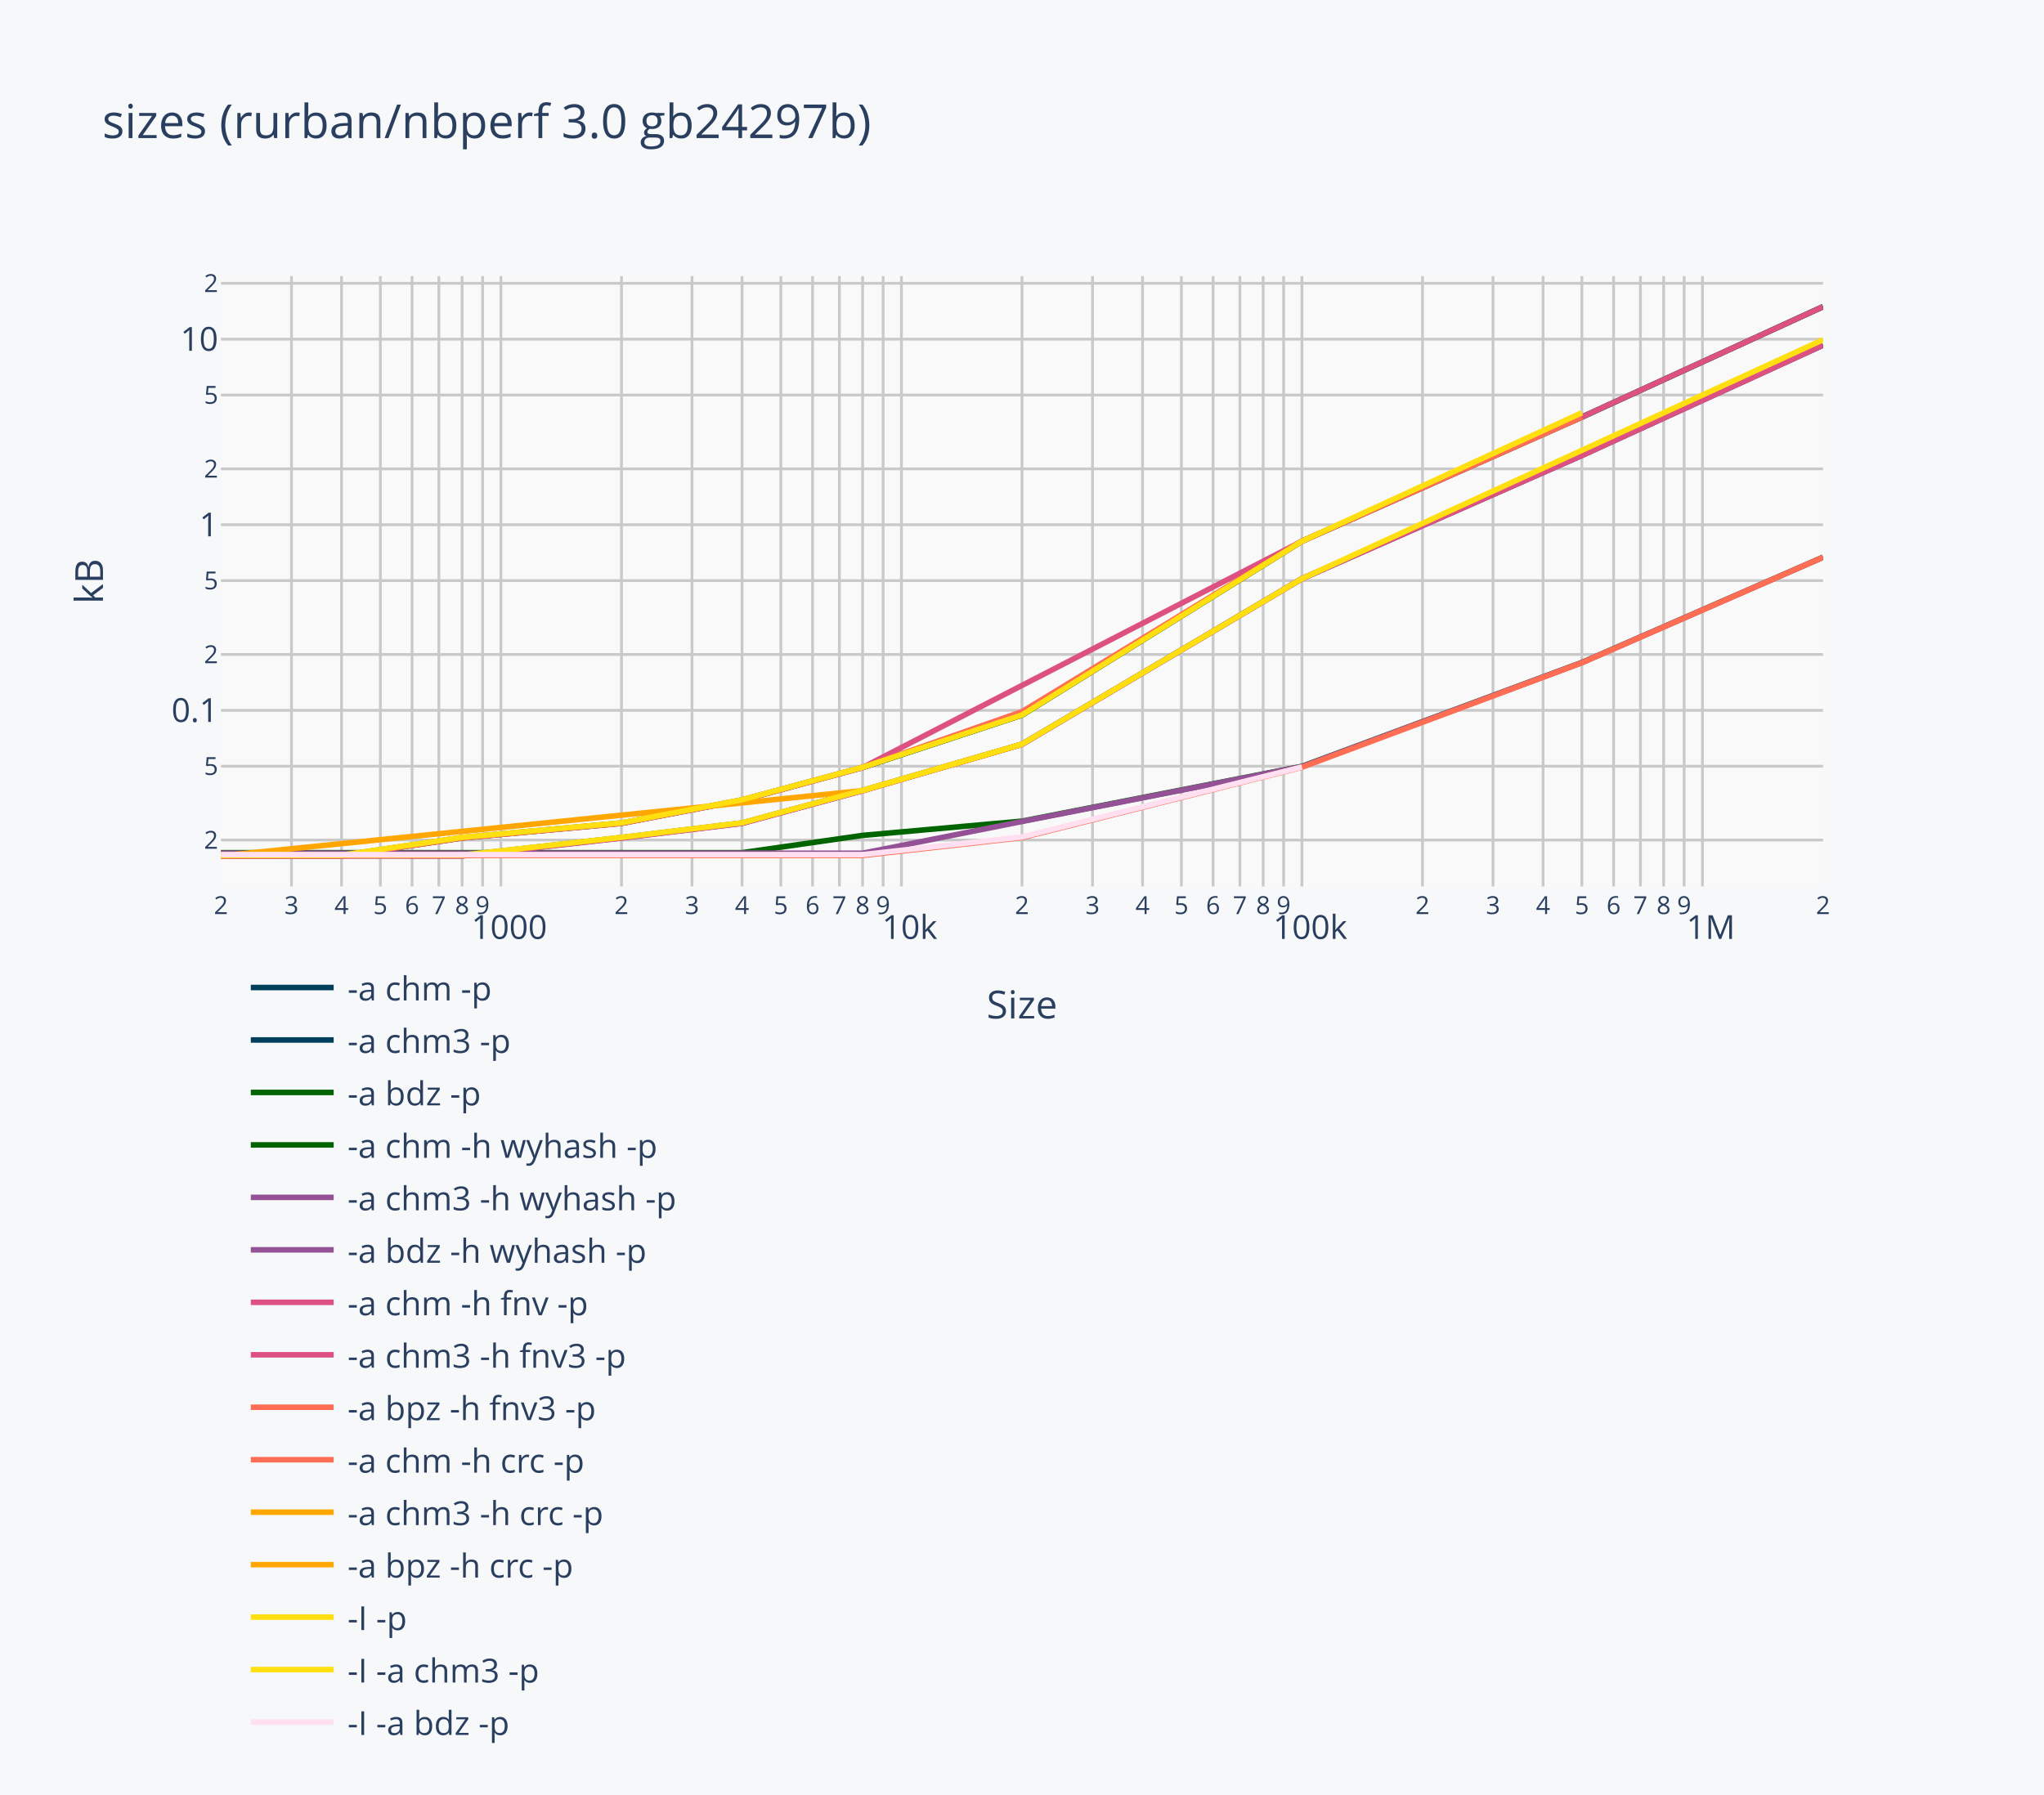
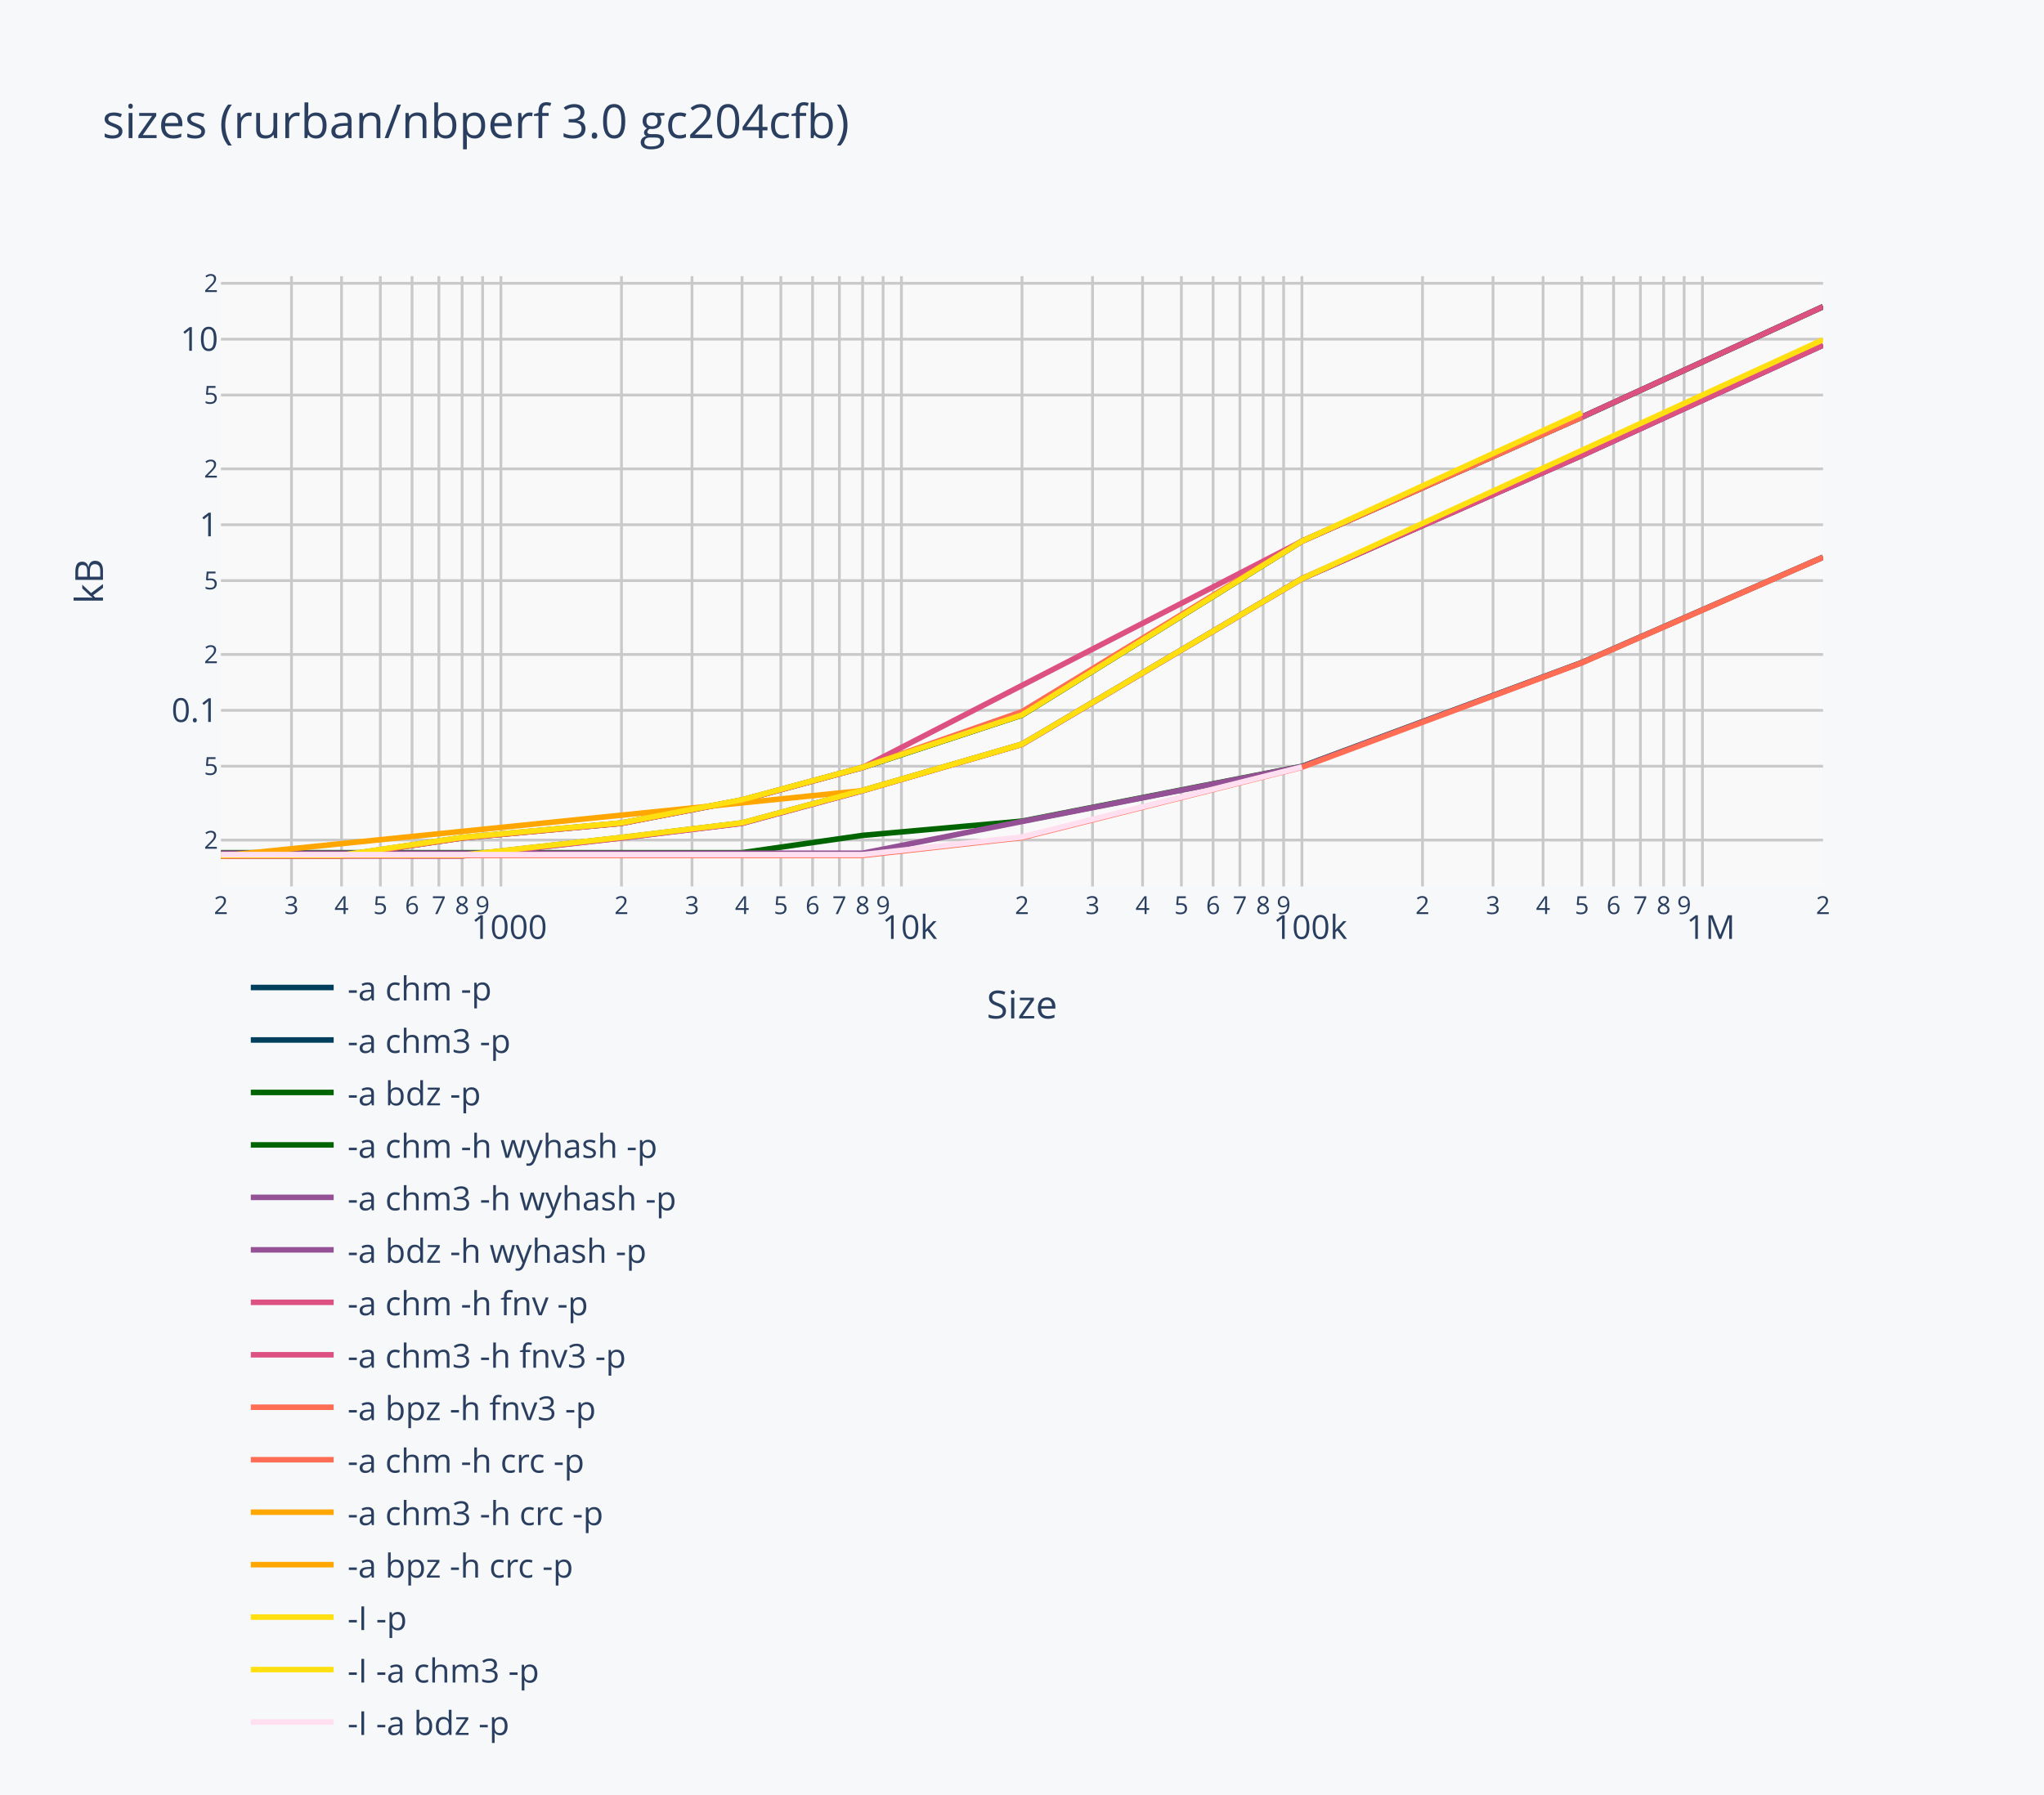
<svg xmlns="http://www.w3.org/2000/svg" class="main-svg" width="740" height="650" style="" viewBox="0 0 740 650">
  <rect x="0" y="0" width="740" height="650" style="fill: rgb(246, 248, 250); fill-opacity: 1;" />
-   <defs id="defs-fa2afa">
+   <defs id="defs-57ecf4">
    <g class="clips">
-       <clipPath id="clipfa2afaxyplot" class="plotclip">
+       <clipPath id="clip57ecf4xyplot" class="plotclip">
        <rect width="580" height="221" />
      </clipPath>
-       <clipPath class="axesclip" id="clipfa2afax">
+       <clipPath class="axesclip" id="clip57ecf4x">
        <rect x="80" y="0" width="580" height="650" />
      </clipPath>
-       <clipPath class="axesclip" id="clipfa2afay">
+       <clipPath class="axesclip" id="clip57ecf4y">
        <rect x="0" y="100" width="740" height="221" />
      </clipPath>
-       <clipPath class="axesclip" id="clipfa2afaxy">
+       <clipPath class="axesclip" id="clip57ecf4xy">
        <rect x="80" y="100" width="580" height="221" />
      </clipPath>
    </g>
    <g class="gradients" />
    <g class="patterns" />
  </defs>
  <g class="bglayer">
    <rect class="bg" x="80" y="100" width="580" height="221" style="fill: rgb(249, 249, 249); fill-opacity: 1; stroke-width: 0;" />
  </g>
  <g class="layer-below">
    <g class="imagelayer" />
    <g class="shapelayer" />
  </g>
  <g class="cartesianlayer">
    <g class="subplot xy">
      <g class="layer-subplot">
        <g class="shapelayer" />
        <g class="imagelayer" />
      </g>
      <g class="minor-gridlayer">
        <g class="x" />
        <g class="y" />
      </g>
      <g class="gridlayer">
        <g class="x">
          <path class="xgrid crisp" transform="translate(105.53,0)" d="M0,100v221" style="stroke: rgb(201, 201, 201); stroke-opacity: 1; stroke-width: 1px;" />
          <path class="xgrid crisp" transform="translate(123.65,0)" d="M0,100v221" style="stroke: rgb(201, 201, 201); stroke-opacity: 1; stroke-width: 1px;" />
          <path class="xgrid crisp" transform="translate(137.7,0)" d="M0,100v221" style="stroke: rgb(201, 201, 201); stroke-opacity: 1; stroke-width: 1px;" />
          <path class="xgrid crisp" transform="translate(149.18,0)" d="M0,100v221" style="stroke: rgb(201, 201, 201); stroke-opacity: 1; stroke-width: 1px;" />
          <path class="xgrid crisp" transform="translate(158.89,0)" d="M0,100v221" style="stroke: rgb(201, 201, 201); stroke-opacity: 1; stroke-width: 1px;" />
          <path class="xgrid crisp" transform="translate(167.3,0)" d="M0,100v221" style="stroke: rgb(201, 201, 201); stroke-opacity: 1; stroke-width: 1px;" />
          <path class="xgrid crisp" transform="translate(174.72,0)" d="M0,100v221" style="stroke: rgb(201, 201, 201); stroke-opacity: 1; stroke-width: 1px;" />
          <path class="xgrid crisp" transform="translate(181.35,0)" d="M0,100v221" style="stroke: rgb(201, 201, 201); stroke-opacity: 1; stroke-width: 1px;" />
          <path class="xgrid crisp" transform="translate(225,0)" d="M0,100v221" style="stroke: rgb(201, 201, 201); stroke-opacity: 1; stroke-width: 1px;" />
          <path class="xgrid crisp" transform="translate(250.53,0)" d="M0,100v221" style="stroke: rgb(201, 201, 201); stroke-opacity: 1; stroke-width: 1px;" />
          <path class="xgrid crisp" transform="translate(268.65,0)" d="M0,100v221" style="stroke: rgb(201, 201, 201); stroke-opacity: 1; stroke-width: 1px;" />
          <path class="xgrid crisp" transform="translate(282.7,0)" d="M0,100v221" style="stroke: rgb(201, 201, 201); stroke-opacity: 1; stroke-width: 1px;" />
          <path class="xgrid crisp" transform="translate(294.18,0)" d="M0,100v221" style="stroke: rgb(201, 201, 201); stroke-opacity: 1; stroke-width: 1px;" />
          <path class="xgrid crisp" transform="translate(303.89,0)" d="M0,100v221" style="stroke: rgb(201, 201, 201); stroke-opacity: 1; stroke-width: 1px;" />
          <path class="xgrid crisp" transform="translate(312.3,0)" d="M0,100v221" style="stroke: rgb(201, 201, 201); stroke-opacity: 1; stroke-width: 1px;" />
          <path class="xgrid crisp" transform="translate(319.72,0)" d="M0,100v221" style="stroke: rgb(201, 201, 201); stroke-opacity: 1; stroke-width: 1px;" />
          <path class="xgrid crisp" transform="translate(326.35,0)" d="M0,100v221" style="stroke: rgb(201, 201, 201); stroke-opacity: 1; stroke-width: 1px;" />
          <path class="xgrid crisp" transform="translate(370,0)" d="M0,100v221" style="stroke: rgb(201, 201, 201); stroke-opacity: 1; stroke-width: 1px;" />
          <path class="xgrid crisp" transform="translate(395.53,0)" d="M0,100v221" style="stroke: rgb(201, 201, 201); stroke-opacity: 1; stroke-width: 1px;" />
          <path class="xgrid crisp" transform="translate(413.65,0)" d="M0,100v221" style="stroke: rgb(201, 201, 201); stroke-opacity: 1; stroke-width: 1px;" />
          <path class="xgrid crisp" transform="translate(427.7,0)" d="M0,100v221" style="stroke: rgb(201, 201, 201); stroke-opacity: 1; stroke-width: 1px;" />
          <path class="xgrid crisp" transform="translate(439.18,0)" d="M0,100v221" style="stroke: rgb(201, 201, 201); stroke-opacity: 1; stroke-width: 1px;" />
          <path class="xgrid crisp" transform="translate(448.89,0)" d="M0,100v221" style="stroke: rgb(201, 201, 201); stroke-opacity: 1; stroke-width: 1px;" />
          <path class="xgrid crisp" transform="translate(457.3,0)" d="M0,100v221" style="stroke: rgb(201, 201, 201); stroke-opacity: 1; stroke-width: 1px;" />
          <path class="xgrid crisp" transform="translate(464.72,0)" d="M0,100v221" style="stroke: rgb(201, 201, 201); stroke-opacity: 1; stroke-width: 1px;" />
          <path class="xgrid crisp" transform="translate(471.35,0)" d="M0,100v221" style="stroke: rgb(201, 201, 201); stroke-opacity: 1; stroke-width: 1px;" />
          <path class="xgrid crisp" transform="translate(515,0)" d="M0,100v221" style="stroke: rgb(201, 201, 201); stroke-opacity: 1; stroke-width: 1px;" />
          <path class="xgrid crisp" transform="translate(540.53,0)" d="M0,100v221" style="stroke: rgb(201, 201, 201); stroke-opacity: 1; stroke-width: 1px;" />
          <path class="xgrid crisp" transform="translate(558.65,0)" d="M0,100v221" style="stroke: rgb(201, 201, 201); stroke-opacity: 1; stroke-width: 1px;" />
          <path class="xgrid crisp" transform="translate(572.7,0)" d="M0,100v221" style="stroke: rgb(201, 201, 201); stroke-opacity: 1; stroke-width: 1px;" />
          <path class="xgrid crisp" transform="translate(584.18,0)" d="M0,100v221" style="stroke: rgb(201, 201, 201); stroke-opacity: 1; stroke-width: 1px;" />
          <path class="xgrid crisp" transform="translate(593.89,0)" d="M0,100v221" style="stroke: rgb(201, 201, 201); stroke-opacity: 1; stroke-width: 1px;" />
          <path class="xgrid crisp" transform="translate(602.3,0)" d="M0,100v221" style="stroke: rgb(201, 201, 201); stroke-opacity: 1; stroke-width: 1px;" />
          <path class="xgrid crisp" transform="translate(609.72,0)" d="M0,100v221" style="stroke: rgb(201, 201, 201); stroke-opacity: 1; stroke-width: 1px;" />
          <path class="xgrid crisp" transform="translate(616.35,0)" d="M0,100v221" style="stroke: rgb(201, 201, 201); stroke-opacity: 1; stroke-width: 1px;" />
        </g>
        <g class="y">
          <path class="ygrid crisp" transform="translate(0,304.2)" d="M80,0h580" style="stroke: rgb(201, 201, 201); stroke-opacity: 1; stroke-width: 1px;" />
          <path class="ygrid crisp" transform="translate(0,277.46)" d="M80,0h580" style="stroke: rgb(201, 201, 201); stroke-opacity: 1; stroke-width: 1px;" />
          <path class="ygrid crisp" transform="translate(0,257.23)" d="M80,0h580" style="stroke: rgb(201, 201, 201); stroke-opacity: 1; stroke-width: 1px;" />
          <path class="ygrid crisp" transform="translate(0,237)" d="M80,0h580" style="stroke: rgb(201, 201, 201); stroke-opacity: 1; stroke-width: 1px;" />
          <path class="ygrid crisp" transform="translate(0,210.25)" d="M80,0h580" style="stroke: rgb(201, 201, 201); stroke-opacity: 1; stroke-width: 1px;" />
          <path class="ygrid crisp" transform="translate(0,190.02)" d="M80,0h580" style="stroke: rgb(201, 201, 201); stroke-opacity: 1; stroke-width: 1px;" />
          <path class="ygrid crisp" transform="translate(0,169.79)" d="M80,0h580" style="stroke: rgb(201, 201, 201); stroke-opacity: 1; stroke-width: 1px;" />
          <path class="ygrid crisp" transform="translate(0,143.05)" d="M80,0h580" style="stroke: rgb(201, 201, 201); stroke-opacity: 1; stroke-width: 1px;" />
          <path class="ygrid crisp" transform="translate(0,122.82)" d="M80,0h580" style="stroke: rgb(201, 201, 201); stroke-opacity: 1; stroke-width: 1px;" />
          <path class="ygrid crisp" transform="translate(0,102.59)" d="M80,0h580" style="stroke: rgb(201, 201, 201); stroke-opacity: 1; stroke-width: 1px;" />
        </g>
      </g>
      <g class="zerolinelayer" />
      <path class="xlines-below" />
      <path class="ylines-below" />
      <g class="overlines-below" />
      <g class="xaxislayer-below" />
      <g class="yaxislayer-below" />
      <g class="overaxes-below" />
-       <g class="plot" transform="translate(80,100)" clip-path="url(#clipfa2afaxyplot)">
+       <g class="plot" transform="translate(80,100)" clip-path="url(#clip57ecf4xyplot)">
        <g class="scatterlayer mlayer">
-           <g class="trace scatter tracedfbc2d" style="stroke-miterlimit: 2; opacity: 1;">
+           <g class="trace scatter tracee004b5" style="stroke-miterlimit: 2; opacity: 1;">
            <g class="fills" />
            <g class="errorbars" />
            <g class="lines">
              <path class="js-line" d="M0,209.77L43.65,209.77L87.3,203.3L145,198.01L188.65,189.66L232.3,177.87L290,158.92L391.35,95.98L492.7,51.02L580,11.06" style="vector-effect: non-scaling-stroke; fill: none; stroke: rgb(0, 63, 92); stroke-opacity: 1; stroke-width: 2px; opacity: 1;" />
            </g>
            <g class="points" />
            <g class="text" />
          </g>
-           <g class="trace scatter trace2e93cf" style="stroke-miterlimit: 2; opacity: 1;">
+           <g class="trace scatter trace2ce1f4" style="stroke-miterlimit: 2; opacity: 1;">
            <g class="fills" />
            <g class="errorbars" />
            <g class="lines">
              <path class="js-line" d="M0,209.75L87.3,209.75L145,203.29L188.65,198.01L232.3,186.23L290,169.49L391.35,109.55L492.7,64.92L580,24.98" style="vector-effect: non-scaling-stroke; fill: none; stroke: rgb(0, 63, 92); stroke-opacity: 1; stroke-width: 2px; opacity: 1;" />
            </g>
            <g class="points" />
            <g class="text" />
          </g>
-           <g class="trace scatter trace9381ac" style="stroke-miterlimit: 2; opacity: 1;">
+           <g class="trace scatter trace260ca3" style="stroke-miterlimit: 2; opacity: 1;">
            <g class="fills" />
            <g class="errorbars" />
            <g class="lines">
              <path class="js-line" d="M0,208.78L188.65,208.78L232.3,202.51L290,197.35L391.35,177.51L492.7,139.91L580,101.78" style="vector-effect: non-scaling-stroke; fill: none; stroke: rgb(0, 100, 0); stroke-opacity: 1; stroke-width: 2px; opacity: 1;" />
            </g>
            <g class="points" />
            <g class="text" />
          </g>
-           <g class="trace scatter trace7bec4c" style="stroke-miterlimit: 2; opacity: 1;">
+           <g class="trace scatter trace80a104" style="stroke-miterlimit: 2; opacity: 1;">
            <g class="fills" />
            <g class="errorbars" />
            <g class="lines">
              <path class="js-line" d="M0,209.94L43.65,209.95L87.3,203.45L145,198.14L188.65,189.76L232.3,177.93L290,158.96L391.35,95.99L492.7,51.05L580,11.05" style="vector-effect: non-scaling-stroke; fill: none; stroke: rgb(0, 100, 0); stroke-opacity: 1; stroke-width: 2px; opacity: 1;" />
            </g>
            <g class="points" />
            <g class="text" />
          </g>
-           <g class="trace scatter trace48f3a8" style="stroke-miterlimit: 2; opacity: 1;">
+           <g class="trace scatter trace00f7b1" style="stroke-miterlimit: 2; opacity: 1;">
            <g class="fills" />
            <g class="errorbars" />
            <g class="lines">
              <path class="js-line" d="M0,209.94L87.3,209.95L145,203.45L188.65,198.14L232.3,186.32L290,169.54L391.35,109.56L492.7,64.92L580,24.98" style="vector-effect: non-scaling-stroke; fill: none; stroke: rgb(149, 81, 150); stroke-opacity: 1; stroke-width: 2px; opacity: 1;" />
            </g>
            <g class="points" />
            <g class="text" />
          </g>
-           <g class="trace scatter traceb28327" style="stroke-miterlimit: 2; opacity: 1;">
+           <g class="trace scatter traceb6ac4b" style="stroke-miterlimit: 2; opacity: 1;">
            <g class="fills" />
            <g class="errorbars" />
            <g class="lines">
              <path class="js-line" d="M0,208.96L232.3,208.97L290,197.48L391.35,177.58L492.7,139.93L580,101.79" style="vector-effect: non-scaling-stroke; fill: none; stroke: rgb(149, 81, 150); stroke-opacity: 1; stroke-width: 2px; opacity: 1;" />
            </g>
            <g class="points" />
            <g class="text" />
          </g>
-           <g class="trace scatter trace9c561f" style="stroke-miterlimit: 2; opacity: 1;">
+           <g class="trace scatter tracea7f52d" style="stroke-miterlimit: 2; opacity: 1;">
            <g class="fills" />
            <g class="errorbars" />
            <g class="lines">
              <path class="js-line" d="M0,209.94L43.65,209.95L87.3,203.45L145,198.14L188.65,189.76L232.3,177.93L391.35,95.99L492.7,51.02L580,11.06" style="vector-effect: non-scaling-stroke; fill: none; stroke: rgb(221, 81, 130); stroke-opacity: 1; stroke-width: 2px; opacity: 1;" />
            </g>
            <g class="points" />
            <g class="text" />
          </g>
-           <g class="trace scatter traceb90c61" style="stroke-miterlimit: 2; opacity: 1;">
+           <g class="trace scatter trace7c8f72" style="stroke-miterlimit: 2; opacity: 1;">
            <g class="fills" />
            <g class="errorbars" />
            <g class="lines">
              <path class="js-line" d="M0,209.94L87.3,209.95L145,203.45L188.65,198.14L232.3,186.32L290,169.54L391.35,109.56L492.7,64.92L580,24.98" style="vector-effect: non-scaling-stroke; fill: none; stroke: rgb(221, 81, 130); stroke-opacity: 1; stroke-width: 2px; opacity: 1;" />
            </g>
            <g class="points" />
            <g class="text" />
          </g>
-           <g class="trace scatter traced0227f" style="stroke-miterlimit: 2; opacity: 1;">
+           <g class="trace scatter trace95c2e3" style="stroke-miterlimit: 2; opacity: 1;">
            <g class="fills" />
            <g class="errorbars" />
            <g class="lines">
              <path class="js-line" d="M0,209.77L232.3,209.78L290,203.32L391.35,177.85L492.7,140.01L580,101.81" style="vector-effect: non-scaling-stroke; fill: none; stroke: rgb(255, 110, 84); stroke-opacity: 1; stroke-width: 2px; opacity: 1;" />
            </g>
            <g class="points" />
            <g class="text" />
          </g>
-           <g class="trace scatter traceaedf49" style="stroke-miterlimit: 2; opacity: 1;">
+           <g class="trace scatter trace39f7ed" style="stroke-miterlimit: 2; opacity: 1;">
            <g class="fills" />
            <g class="errorbars" />
            <g class="lines">
              <path class="js-line" d="M0,209.94L43.65,209.89L87.3,203.41L145,198.1L188.65,189.73L232.3,177.91L290,157.71L391.35,95.99L492.7,51.05" style="vector-effect: non-scaling-stroke; fill: none; stroke: rgb(255, 110, 84); stroke-opacity: 1; stroke-width: 2px; opacity: 1;" />
            </g>
            <g class="points" />
            <g class="text" />
          </g>
-           <g class="trace scatter trace888eb0" style="stroke-miterlimit: 2; opacity: 1;">
+           <g class="trace scatter tracef6a5e5" style="stroke-miterlimit: 2; opacity: 1;">
            <g class="fills" />
            <g class="errorbars" />
            <g class="lines">
              <path class="js-line" d="M0,209.94L232.3,186.3L290,169.53" style="vector-effect: non-scaling-stroke; fill: none; stroke: rgb(255, 166, 0); stroke-opacity: 1; stroke-width: 2px; opacity: 1;" />
            </g>
            <g class="points" />
            <g class="text" />
          </g>
-           <g class="trace scatter trace1e65ff" style="stroke-miterlimit: 2; opacity: 1;">
+           <g class="trace scatter trace1ddf90" style="stroke-miterlimit: 2; opacity: 1;">
            <g class="fills" />
            <g class="errorbars" />
            <g class="lines">
              <path class="js-line" d="M0,209.82L43.65,209.71" style="vector-effect: non-scaling-stroke; fill: none; stroke: rgb(255, 166, 0); stroke-opacity: 1; stroke-width: 2px; opacity: 1;" />
            </g>
            <g class="points" />
            <g class="text" />
          </g>
-           <g class="trace scatter tracecacab0" style="stroke-miterlimit: 2; opacity: 1;">
+           <g class="trace scatter trace069317" style="stroke-miterlimit: 2; opacity: 1;">
            <g class="fills" />
            <g class="errorbars" />
            <g class="lines">
              <path class="js-line" d="M0,209.67L43.65,209.67L87.3,203.22L145,197.95L188.65,189.61L232.3,177.84L290,158.91L391.35,95.98L492.7,49.46" style="vector-effect: non-scaling-stroke; fill: none; stroke: rgb(255, 223, 16); stroke-opacity: 1; stroke-width: 2px; opacity: 1;" />
            </g>
            <g class="points" />
            <g class="text" />
          </g>
-           <g class="trace scatter trace343d29" style="stroke-miterlimit: 2; opacity: 1;">
+           <g class="trace scatter trace498fc8" style="stroke-miterlimit: 2; opacity: 1;">
            <g class="fills" />
            <g class="errorbars" />
            <g class="lines">
              <path class="js-line" d="M0,209.67L87.3,209.67L145,203.22L188.65,197.95L232.3,186.2L290,169.47L391.35,109.55L580,23.02" style="vector-effect: non-scaling-stroke; fill: none; stroke: rgb(255, 223, 16); stroke-opacity: 1; stroke-width: 2px; opacity: 1;" />
            </g>
            <g class="points" />
            <g class="text" />
          </g>
-           <g class="trace scatter tracee4df48" style="stroke-miterlimit: 2; opacity: 1;">
+           <g class="trace scatter tracef04ba1" style="stroke-miterlimit: 2; opacity: 1;">
            <g class="fills" />
            <g class="errorbars" />
            <g class="lines">
              <path class="js-line" d="M0,209.48L232.3,209.48L290,203.08L391.35,177.75" style="vector-effect: non-scaling-stroke; fill: none; stroke: rgb(255, 223, 240); stroke-opacity: 1; stroke-width: 2px; opacity: 1;" />
            </g>
            <g class="points" />
            <g class="text" />
          </g>
        </g>
      </g>
      <g class="overplot" />
      <path class="xlines-above crisp" d="M0,0" style="fill: none;" />
      <path class="ylines-above crisp" d="M0,0" style="fill: none;" />
      <g class="overlines-above" />
      <g class="xaxislayer-above">
        <g class="xtick">
          <text text-anchor="middle" x="0" y="331" transform="translate(80,0)" style="font-family: 'Open Sans', verdana, arial, sans-serif; font-size: 9px; fill: rgb(42, 63, 95); fill-opacity: 1; white-space: pre; opacity: 1;">2</text>
        </g>
        <g class="xtick">
          <text text-anchor="middle" x="0" y="331" style="font-family: 'Open Sans', verdana, arial, sans-serif; font-size: 9px; fill: rgb(42, 63, 95); fill-opacity: 1; white-space: pre; opacity: 1;" transform="translate(105.53,0)">3</text>
        </g>
        <g class="xtick">
          <text text-anchor="middle" x="0" y="331" style="font-family: 'Open Sans', verdana, arial, sans-serif; font-size: 9px; fill: rgb(42, 63, 95); fill-opacity: 1; white-space: pre; opacity: 1;" transform="translate(123.65,0)">4</text>
        </g>
        <g class="xtick">
          <text text-anchor="middle" x="0" y="331" style="font-family: 'Open Sans', verdana, arial, sans-serif; font-size: 9px; fill: rgb(42, 63, 95); fill-opacity: 1; white-space: pre; opacity: 1;" transform="translate(137.7,0)">5</text>
        </g>
        <g class="xtick">
          <text text-anchor="middle" x="0" y="331" style="font-family: 'Open Sans', verdana, arial, sans-serif; font-size: 9px; fill: rgb(42, 63, 95); fill-opacity: 1; white-space: pre; opacity: 1;" transform="translate(149.18,0)">6</text>
        </g>
        <g class="xtick">
          <text text-anchor="middle" x="0" y="331" style="font-family: 'Open Sans', verdana, arial, sans-serif; font-size: 9px; fill: rgb(42, 63, 95); fill-opacity: 1; white-space: pre; opacity: 1;" transform="translate(158.89,0)">7</text>
        </g>
        <g class="xtick">
          <text text-anchor="middle" x="0" y="331" style="font-family: 'Open Sans', verdana, arial, sans-serif; font-size: 9px; fill: rgb(42, 63, 95); fill-opacity: 1; white-space: pre; opacity: 1;" transform="translate(167.3,0)">8</text>
        </g>
        <g class="xtick">
          <text text-anchor="middle" x="0" y="331" style="font-family: 'Open Sans', verdana, arial, sans-serif; font-size: 9px; fill: rgb(42, 63, 95); fill-opacity: 1; white-space: pre; opacity: 1;" transform="translate(174.72,0)">9</text>
        </g>
        <g class="xtick">
          <text text-anchor="middle" x="3" y="340" style="font-family: 'Open Sans', verdana, arial, sans-serif; font-size: 12px; fill: rgb(42, 63, 95); fill-opacity: 1; white-space: pre; opacity: 1;" transform="translate(181.35,0)">1000</text>
        </g>
        <g class="xtick">
          <text text-anchor="middle" x="0" y="331" style="font-family: 'Open Sans', verdana, arial, sans-serif; font-size: 9px; fill: rgb(42, 63, 95); fill-opacity: 1; white-space: pre; opacity: 1;" transform="translate(225,0)">2</text>
        </g>
        <g class="xtick">
          <text text-anchor="middle" x="0" y="331" style="font-family: 'Open Sans', verdana, arial, sans-serif; font-size: 9px; fill: rgb(42, 63, 95); fill-opacity: 1; white-space: pre; opacity: 1;" transform="translate(250.53,0)">3</text>
        </g>
        <g class="xtick">
          <text text-anchor="middle" x="0" y="331" style="font-family: 'Open Sans', verdana, arial, sans-serif; font-size: 9px; fill: rgb(42, 63, 95); fill-opacity: 1; white-space: pre; opacity: 1;" transform="translate(268.65,0)">4</text>
        </g>
        <g class="xtick">
          <text text-anchor="middle" x="0" y="331" style="font-family: 'Open Sans', verdana, arial, sans-serif; font-size: 9px; fill: rgb(42, 63, 95); fill-opacity: 1; white-space: pre; opacity: 1;" transform="translate(282.7,0)">5</text>
        </g>
        <g class="xtick">
          <text text-anchor="middle" x="0" y="331" style="font-family: 'Open Sans', verdana, arial, sans-serif; font-size: 9px; fill: rgb(42, 63, 95); fill-opacity: 1; white-space: pre; opacity: 1;" transform="translate(294.18,0)">6</text>
        </g>
        <g class="xtick">
          <text text-anchor="middle" x="0" y="331" style="font-family: 'Open Sans', verdana, arial, sans-serif; font-size: 9px; fill: rgb(42, 63, 95); fill-opacity: 1; white-space: pre; opacity: 1;" transform="translate(303.89,0)">7</text>
        </g>
        <g class="xtick">
          <text text-anchor="middle" x="0" y="331" style="font-family: 'Open Sans', verdana, arial, sans-serif; font-size: 9px; fill: rgb(42, 63, 95); fill-opacity: 1; white-space: pre; opacity: 1;" transform="translate(312.3,0)">8</text>
        </g>
        <g class="xtick">
          <text text-anchor="middle" x="0" y="331" style="font-family: 'Open Sans', verdana, arial, sans-serif; font-size: 9px; fill: rgb(42, 63, 95); fill-opacity: 1; white-space: pre; opacity: 1;" transform="translate(319.72,0)">9</text>
        </g>
        <g class="xtick">
          <text text-anchor="middle" x="3" y="340" style="font-family: 'Open Sans', verdana, arial, sans-serif; font-size: 12px; fill: rgb(42, 63, 95); fill-opacity: 1; white-space: pre; opacity: 1;" transform="translate(326.35,0)">10k</text>
        </g>
        <g class="xtick">
          <text text-anchor="middle" x="0" y="331" style="font-family: 'Open Sans', verdana, arial, sans-serif; font-size: 9px; fill: rgb(42, 63, 95); fill-opacity: 1; white-space: pre; opacity: 1;" transform="translate(370,0)">2</text>
        </g>
        <g class="xtick">
          <text text-anchor="middle" x="0" y="331" style="font-family: 'Open Sans', verdana, arial, sans-serif; font-size: 9px; fill: rgb(42, 63, 95); fill-opacity: 1; white-space: pre; opacity: 1;" transform="translate(395.53,0)">3</text>
        </g>
        <g class="xtick">
          <text text-anchor="middle" x="0" y="331" style="font-family: 'Open Sans', verdana, arial, sans-serif; font-size: 9px; fill: rgb(42, 63, 95); fill-opacity: 1; white-space: pre; opacity: 1;" transform="translate(413.65,0)">4</text>
        </g>
        <g class="xtick">
          <text text-anchor="middle" x="0" y="331" style="font-family: 'Open Sans', verdana, arial, sans-serif; font-size: 9px; fill: rgb(42, 63, 95); fill-opacity: 1; white-space: pre; opacity: 1;" transform="translate(427.7,0)">5</text>
        </g>
        <g class="xtick">
          <text text-anchor="middle" x="0" y="331" style="font-family: 'Open Sans', verdana, arial, sans-serif; font-size: 9px; fill: rgb(42, 63, 95); fill-opacity: 1; white-space: pre; opacity: 1;" transform="translate(439.18,0)">6</text>
        </g>
        <g class="xtick">
          <text text-anchor="middle" x="0" y="331" style="font-family: 'Open Sans', verdana, arial, sans-serif; font-size: 9px; fill: rgb(42, 63, 95); fill-opacity: 1; white-space: pre; opacity: 1;" transform="translate(448.89,0)">7</text>
        </g>
        <g class="xtick">
          <text text-anchor="middle" x="0" y="331" style="font-family: 'Open Sans', verdana, arial, sans-serif; font-size: 9px; fill: rgb(42, 63, 95); fill-opacity: 1; white-space: pre; opacity: 1;" transform="translate(457.3,0)">8</text>
        </g>
        <g class="xtick">
          <text text-anchor="middle" x="0" y="331" style="font-family: 'Open Sans', verdana, arial, sans-serif; font-size: 9px; fill: rgb(42, 63, 95); fill-opacity: 1; white-space: pre; opacity: 1;" transform="translate(464.72,0)">9</text>
        </g>
        <g class="xtick">
          <text text-anchor="middle" x="3" y="340" style="font-family: 'Open Sans', verdana, arial, sans-serif; font-size: 12px; fill: rgb(42, 63, 95); fill-opacity: 1; white-space: pre; opacity: 1;" transform="translate(471.35,0)">100k</text>
        </g>
        <g class="xtick">
          <text text-anchor="middle" x="0" y="331" style="font-family: 'Open Sans', verdana, arial, sans-serif; font-size: 9px; fill: rgb(42, 63, 95); fill-opacity: 1; white-space: pre; opacity: 1;" transform="translate(515,0)">2</text>
        </g>
        <g class="xtick">
          <text text-anchor="middle" x="0" y="331" style="font-family: 'Open Sans', verdana, arial, sans-serif; font-size: 9px; fill: rgb(42, 63, 95); fill-opacity: 1; white-space: pre; opacity: 1;" transform="translate(540.53,0)">3</text>
        </g>
        <g class="xtick">
          <text text-anchor="middle" x="0" y="331" style="font-family: 'Open Sans', verdana, arial, sans-serif; font-size: 9px; fill: rgb(42, 63, 95); fill-opacity: 1; white-space: pre; opacity: 1;" transform="translate(558.65,0)">4</text>
        </g>
        <g class="xtick">
          <text text-anchor="middle" x="0" y="331" style="font-family: 'Open Sans', verdana, arial, sans-serif; font-size: 9px; fill: rgb(42, 63, 95); fill-opacity: 1; white-space: pre; opacity: 1;" transform="translate(572.7,0)">5</text>
        </g>
        <g class="xtick">
          <text text-anchor="middle" x="0" y="331" style="font-family: 'Open Sans', verdana, arial, sans-serif; font-size: 9px; fill: rgb(42, 63, 95); fill-opacity: 1; white-space: pre; opacity: 1;" transform="translate(584.18,0)">6</text>
        </g>
        <g class="xtick">
          <text text-anchor="middle" x="0" y="331" style="font-family: 'Open Sans', verdana, arial, sans-serif; font-size: 9px; fill: rgb(42, 63, 95); fill-opacity: 1; white-space: pre; opacity: 1;" transform="translate(593.89,0)">7</text>
        </g>
        <g class="xtick">
          <text text-anchor="middle" x="0" y="331" style="font-family: 'Open Sans', verdana, arial, sans-serif; font-size: 9px; fill: rgb(42, 63, 95); fill-opacity: 1; white-space: pre; opacity: 1;" transform="translate(602.3,0)">8</text>
        </g>
        <g class="xtick">
          <text text-anchor="middle" x="0" y="331" style="font-family: 'Open Sans', verdana, arial, sans-serif; font-size: 9px; fill: rgb(42, 63, 95); fill-opacity: 1; white-space: pre; opacity: 1;" transform="translate(609.72,0)">9</text>
        </g>
        <g class="xtick">
          <text text-anchor="middle" x="3" y="340" style="font-family: 'Open Sans', verdana, arial, sans-serif; font-size: 12px; fill: rgb(42, 63, 95); fill-opacity: 1; white-space: pre; opacity: 1;" transform="translate(616.35,0)">1M</text>
        </g>
        <g class="xtick">
          <text text-anchor="middle" x="0" y="331" style="font-family: 'Open Sans', verdana, arial, sans-serif; font-size: 9px; fill: rgb(42, 63, 95); fill-opacity: 1; white-space: pre; opacity: 1;" transform="translate(660,0)">2</text>
        </g>
      </g>
      <g class="yaxislayer-above">
        <g class="ytick">
          <text text-anchor="end" x="79" y="3.15" transform="translate(0,304.2)" style="font-family: 'Open Sans', verdana, arial, sans-serif; font-size: 9px; fill: rgb(42, 63, 95); fill-opacity: 1; white-space: pre; opacity: 1;">2</text>
        </g>
        <g class="ytick">
          <text text-anchor="end" x="79" y="3.15" style="font-family: 'Open Sans', verdana, arial, sans-serif; font-size: 9px; fill: rgb(42, 63, 95); fill-opacity: 1; white-space: pre; opacity: 1;" transform="translate(0,277.46)">5</text>
        </g>
        <g class="ytick">
          <text text-anchor="end" x="79" y="4.2" style="font-family: 'Open Sans', verdana, arial, sans-serif; font-size: 12px; fill: rgb(42, 63, 95); fill-opacity: 1; white-space: pre; opacity: 1;" transform="translate(0,257.23)">0.1</text>
        </g>
        <g class="ytick">
          <text text-anchor="end" x="79" y="3.15" style="font-family: 'Open Sans', verdana, arial, sans-serif; font-size: 9px; fill: rgb(42, 63, 95); fill-opacity: 1; white-space: pre; opacity: 1;" transform="translate(0,237)">2</text>
        </g>
        <g class="ytick">
          <text text-anchor="end" x="79" y="3.15" style="font-family: 'Open Sans', verdana, arial, sans-serif; font-size: 9px; fill: rgb(42, 63, 95); fill-opacity: 1; white-space: pre; opacity: 1;" transform="translate(0,210.25)">5</text>
        </g>
        <g class="ytick">
          <text text-anchor="end" x="79" y="4.2" style="font-family: 'Open Sans', verdana, arial, sans-serif; font-size: 12px; fill: rgb(42, 63, 95); fill-opacity: 1; white-space: pre; opacity: 1;" transform="translate(0,190.02)">1</text>
        </g>
        <g class="ytick">
          <text text-anchor="end" x="79" y="3.15" style="font-family: 'Open Sans', verdana, arial, sans-serif; font-size: 9px; fill: rgb(42, 63, 95); fill-opacity: 1; white-space: pre; opacity: 1;" transform="translate(0,169.79)">2</text>
        </g>
        <g class="ytick">
          <text text-anchor="end" x="79" y="3.15" style="font-family: 'Open Sans', verdana, arial, sans-serif; font-size: 9px; fill: rgb(42, 63, 95); fill-opacity: 1; white-space: pre; opacity: 1;" transform="translate(0,143.05)">5</text>
        </g>
        <g class="ytick">
          <text text-anchor="end" x="79" y="4.2" style="font-family: 'Open Sans', verdana, arial, sans-serif; font-size: 12px; fill: rgb(42, 63, 95); fill-opacity: 1; white-space: pre; opacity: 1;" transform="translate(0,122.82)">10</text>
        </g>
        <g class="ytick">
          <text text-anchor="end" x="79" y="3.15" style="font-family: 'Open Sans', verdana, arial, sans-serif; font-size: 9px; fill: rgb(42, 63, 95); fill-opacity: 1; white-space: pre; opacity: 1;" transform="translate(0,102.59)">2</text>
        </g>
      </g>
      <g class="overaxes-above" />
    </g>
  </g>
  <g class="polarlayer" />
  <g class="smithlayer" />
  <g class="ternarylayer" />
  <g class="geolayer" />
  <g class="funnelarealayer" />
  <g class="pielayer" />
  <g class="iciclelayer" />
  <g class="treemaplayer" />
  <g class="sunburstlayer" />
  <g class="glimages" />
-   <defs id="topdefs-fa2afa">
+   <defs id="topdefs-57ecf4">
    <g class="clips" />
-     <clipPath id="legendfa2afa">
+     <clipPath id="legend57ecf4">
      <rect width="168" height="295" x="0" y="0" />
    </clipPath>
  </defs>
  <g class="layer-above">
    <g class="imagelayer" />
    <g class="shapelayer" />
  </g>
  <g class="infolayer">
    <g class="legend" pointer-events="all" transform="translate(85.8,343.1)">
      <rect class="bg" shape-rendering="crispEdges" width="168" height="295" x="0" y="0" style="stroke: rgb(68, 68, 68); stroke-opacity: 1; fill: rgb(246, 248, 250); fill-opacity: 1; stroke-width: 0px;" />
-       <g class="scrollbox" transform="" clip-path="url(#legendfa2afa)">
+       <g class="scrollbox" transform="" clip-path="url(#legend57ecf4)">
        <g class="groups">
          <g class="traces" transform="translate(0,14.5)" style="opacity: 1;">
            <text class="legendtext" text-anchor="start" x="40" y="4.68" style="font-family: 'Open Sans', verdana, arial, sans-serif; font-size: 12px; fill: rgb(42, 63, 95); fill-opacity: 1; white-space: pre;"> -a chm -p</text>
            <g class="layers" style="opacity: 1;">
              <g class="legendfill" />
              <g class="legendlines">
                <path class="js-line" d="M5,0h30" style="fill: none; stroke: rgb(0, 63, 92); stroke-opacity: 1; stroke-width: 2px;" />
              </g>
              <g class="legendsymbols">
                <g class="legendpoints" />
              </g>
            </g>
            <rect class="legendtoggle" x="0" y="-9.5" width="162.188" height="19" style="fill: rgb(0, 0, 0); fill-opacity: 0;" />
          </g>
          <g class="traces" transform="translate(0,33.5)" style="opacity: 1;">
            <text class="legendtext" text-anchor="start" x="40" y="4.68" style="font-family: 'Open Sans', verdana, arial, sans-serif; font-size: 12px; fill: rgb(42, 63, 95); fill-opacity: 1; white-space: pre;"> -a chm3 -p</text>
            <g class="layers" style="opacity: 1;">
              <g class="legendfill" />
              <g class="legendlines">
                <path class="js-line" d="M5,0h30" style="fill: none; stroke: rgb(0, 63, 92); stroke-opacity: 1; stroke-width: 2px;" />
              </g>
              <g class="legendsymbols">
                <g class="legendpoints" />
              </g>
            </g>
            <rect class="legendtoggle" x="0" y="-9.5" width="162.188" height="19" style="fill: rgb(0, 0, 0); fill-opacity: 0;" />
          </g>
          <g class="traces" transform="translate(0,52.5)" style="opacity: 1;">
            <text class="legendtext" text-anchor="start" x="40" y="4.68" style="font-family: 'Open Sans', verdana, arial, sans-serif; font-size: 12px; fill: rgb(42, 63, 95); fill-opacity: 1; white-space: pre;"> -a bdz -p</text>
            <g class="layers" style="opacity: 1;">
              <g class="legendfill" />
              <g class="legendlines">
                <path class="js-line" d="M5,0h30" style="fill: none; stroke: rgb(0, 100, 0); stroke-opacity: 1; stroke-width: 2px;" />
              </g>
              <g class="legendsymbols">
                <g class="legendpoints" />
              </g>
            </g>
            <rect class="legendtoggle" x="0" y="-9.5" width="162.188" height="19" style="fill: rgb(0, 0, 0); fill-opacity: 0;" />
          </g>
          <g class="traces" transform="translate(0,71.5)" style="opacity: 1;">
            <text class="legendtext" text-anchor="start" x="40" y="4.68" style="font-family: 'Open Sans', verdana, arial, sans-serif; font-size: 12px; fill: rgb(42, 63, 95); fill-opacity: 1; white-space: pre;"> -a chm -h wyhash -p</text>
            <g class="layers" style="opacity: 1;">
              <g class="legendfill" />
              <g class="legendlines">
                <path class="js-line" d="M5,0h30" style="fill: none; stroke: rgb(0, 100, 0); stroke-opacity: 1; stroke-width: 2px;" />
              </g>
              <g class="legendsymbols">
                <g class="legendpoints" />
              </g>
            </g>
            <rect class="legendtoggle" x="0" y="-9.5" width="162.188" height="19" style="fill: rgb(0, 0, 0); fill-opacity: 0;" />
          </g>
          <g class="traces" transform="translate(0,90.5)" style="opacity: 1;">
            <text class="legendtext" text-anchor="start" x="40" y="4.68" style="font-family: 'Open Sans', verdana, arial, sans-serif; font-size: 12px; fill: rgb(42, 63, 95); fill-opacity: 1; white-space: pre;"> -a chm3 -h wyhash -p</text>
            <g class="layers" style="opacity: 1;">
              <g class="legendfill" />
              <g class="legendlines">
                <path class="js-line" d="M5,0h30" style="fill: none; stroke: rgb(149, 81, 150); stroke-opacity: 1; stroke-width: 2px;" />
              </g>
              <g class="legendsymbols">
                <g class="legendpoints" />
              </g>
            </g>
            <rect class="legendtoggle" x="0" y="-9.5" width="162.188" height="19" style="fill: rgb(0, 0, 0); fill-opacity: 0;" />
          </g>
          <g class="traces" transform="translate(0,109.5)" style="opacity: 1;">
            <text class="legendtext" text-anchor="start" x="40" y="4.68" style="font-family: 'Open Sans', verdana, arial, sans-serif; font-size: 12px; fill: rgb(42, 63, 95); fill-opacity: 1; white-space: pre;"> -a bdz -h wyhash -p</text>
            <g class="layers" style="opacity: 1;">
              <g class="legendfill" />
              <g class="legendlines">
                <path class="js-line" d="M5,0h30" style="fill: none; stroke: rgb(149, 81, 150); stroke-opacity: 1; stroke-width: 2px;" />
              </g>
              <g class="legendsymbols">
                <g class="legendpoints" />
              </g>
            </g>
            <rect class="legendtoggle" x="0" y="-9.5" width="162.188" height="19" style="fill: rgb(0, 0, 0); fill-opacity: 0;" />
          </g>
          <g class="traces" transform="translate(0,128.5)" style="opacity: 1;">
            <text class="legendtext" text-anchor="start" x="40" y="4.68" style="font-family: 'Open Sans', verdana, arial, sans-serif; font-size: 12px; fill: rgb(42, 63, 95); fill-opacity: 1; white-space: pre;"> -a chm -h fnv -p</text>
            <g class="layers" style="opacity: 1;">
              <g class="legendfill" />
              <g class="legendlines">
                <path class="js-line" d="M5,0h30" style="fill: none; stroke: rgb(221, 81, 130); stroke-opacity: 1; stroke-width: 2px;" />
              </g>
              <g class="legendsymbols">
                <g class="legendpoints" />
              </g>
            </g>
            <rect class="legendtoggle" x="0" y="-9.5" width="162.188" height="19" style="fill: rgb(0, 0, 0); fill-opacity: 0;" />
          </g>
          <g class="traces" transform="translate(0,147.5)" style="opacity: 1;">
            <text class="legendtext" text-anchor="start" x="40" y="4.68" style="font-family: 'Open Sans', verdana, arial, sans-serif; font-size: 12px; fill: rgb(42, 63, 95); fill-opacity: 1; white-space: pre;"> -a chm3 -h fnv3 -p</text>
            <g class="layers" style="opacity: 1;">
              <g class="legendfill" />
              <g class="legendlines">
                <path class="js-line" d="M5,0h30" style="fill: none; stroke: rgb(221, 81, 130); stroke-opacity: 1; stroke-width: 2px;" />
              </g>
              <g class="legendsymbols">
                <g class="legendpoints" />
              </g>
            </g>
            <rect class="legendtoggle" x="0" y="-9.5" width="162.188" height="19" style="fill: rgb(0, 0, 0); fill-opacity: 0;" />
          </g>
          <g class="traces" transform="translate(0,166.5)" style="opacity: 1;">
            <text class="legendtext" text-anchor="start" x="40" y="4.68" style="font-family: 'Open Sans', verdana, arial, sans-serif; font-size: 12px; fill: rgb(42, 63, 95); fill-opacity: 1; white-space: pre;"> -a bpz -h fnv3 -p</text>
            <g class="layers" style="opacity: 1;">
              <g class="legendfill" />
              <g class="legendlines">
                <path class="js-line" d="M5,0h30" style="fill: none; stroke: rgb(255, 110, 84); stroke-opacity: 1; stroke-width: 2px;" />
              </g>
              <g class="legendsymbols">
                <g class="legendpoints" />
              </g>
            </g>
            <rect class="legendtoggle" x="0" y="-9.5" width="162.188" height="19" style="fill: rgb(0, 0, 0); fill-opacity: 0;" />
          </g>
          <g class="traces" transform="translate(0,185.5)" style="opacity: 1;">
            <text class="legendtext" text-anchor="start" x="40" y="4.68" style="font-family: 'Open Sans', verdana, arial, sans-serif; font-size: 12px; fill: rgb(42, 63, 95); fill-opacity: 1; white-space: pre;"> -a chm -h crc -p</text>
            <g class="layers" style="opacity: 1;">
              <g class="legendfill" />
              <g class="legendlines">
                <path class="js-line" d="M5,0h30" style="fill: none; stroke: rgb(255, 110, 84); stroke-opacity: 1; stroke-width: 2px;" />
              </g>
              <g class="legendsymbols">
                <g class="legendpoints" />
              </g>
            </g>
            <rect class="legendtoggle" x="0" y="-9.5" width="162.188" height="19" style="fill: rgb(0, 0, 0); fill-opacity: 0;" />
          </g>
          <g class="traces" transform="translate(0,204.5)" style="opacity: 1;">
            <text class="legendtext" text-anchor="start" x="40" y="4.68" style="font-family: 'Open Sans', verdana, arial, sans-serif; font-size: 12px; fill: rgb(42, 63, 95); fill-opacity: 1; white-space: pre;"> -a chm3 -h crc -p</text>
            <g class="layers" style="opacity: 1;">
              <g class="legendfill" />
              <g class="legendlines">
                <path class="js-line" d="M5,0h30" style="fill: none; stroke: rgb(255, 166, 0); stroke-opacity: 1; stroke-width: 2px;" />
              </g>
              <g class="legendsymbols">
                <g class="legendpoints" />
              </g>
            </g>
            <rect class="legendtoggle" x="0" y="-9.5" width="162.188" height="19" style="fill: rgb(0, 0, 0); fill-opacity: 0;" />
          </g>
          <g class="traces" transform="translate(0,223.5)" style="opacity: 1;">
            <text class="legendtext" text-anchor="start" x="40" y="4.68" style="font-family: 'Open Sans', verdana, arial, sans-serif; font-size: 12px; fill: rgb(42, 63, 95); fill-opacity: 1; white-space: pre;"> -a bpz -h crc -p</text>
            <g class="layers" style="opacity: 1;">
              <g class="legendfill" />
              <g class="legendlines">
                <path class="js-line" d="M5,0h30" style="fill: none; stroke: rgb(255, 166, 0); stroke-opacity: 1; stroke-width: 2px;" />
              </g>
              <g class="legendsymbols">
                <g class="legendpoints" />
              </g>
            </g>
            <rect class="legendtoggle" x="0" y="-9.5" width="162.188" height="19" style="fill: rgb(0, 0, 0); fill-opacity: 0;" />
          </g>
          <g class="traces" transform="translate(0,242.5)" style="opacity: 1;">
            <text class="legendtext" text-anchor="start" x="40" y="4.68" style="font-family: 'Open Sans', verdana, arial, sans-serif; font-size: 12px; fill: rgb(42, 63, 95); fill-opacity: 1; white-space: pre;"> -I -p</text>
            <g class="layers" style="opacity: 1;">
              <g class="legendfill" />
              <g class="legendlines">
                <path class="js-line" d="M5,0h30" style="fill: none; stroke: rgb(255, 223, 16); stroke-opacity: 1; stroke-width: 2px;" />
              </g>
              <g class="legendsymbols">
                <g class="legendpoints" />
              </g>
            </g>
            <rect class="legendtoggle" x="0" y="-9.5" width="162.188" height="19" style="fill: rgb(0, 0, 0); fill-opacity: 0;" />
          </g>
          <g class="traces" transform="translate(0,261.5)" style="opacity: 1;">
            <text class="legendtext" text-anchor="start" x="40" y="4.68" style="font-family: 'Open Sans', verdana, arial, sans-serif; font-size: 12px; fill: rgb(42, 63, 95); fill-opacity: 1; white-space: pre;"> -I -a chm3 -p</text>
            <g class="layers" style="opacity: 1;">
              <g class="legendfill" />
              <g class="legendlines">
                <path class="js-line" d="M5,0h30" style="fill: none; stroke: rgb(255, 223, 16); stroke-opacity: 1; stroke-width: 2px;" />
              </g>
              <g class="legendsymbols">
                <g class="legendpoints" />
              </g>
            </g>
            <rect class="legendtoggle" x="0" y="-9.5" width="162.188" height="19" style="fill: rgb(0, 0, 0); fill-opacity: 0;" />
          </g>
          <g class="traces" transform="translate(0,280.5)" style="opacity: 1;">
            <text class="legendtext" text-anchor="start" x="40" y="4.68" style="font-family: 'Open Sans', verdana, arial, sans-serif; font-size: 12px; fill: rgb(42, 63, 95); fill-opacity: 1; white-space: pre;"> -I -a bdz -p</text>
            <g class="layers" style="opacity: 1;">
              <g class="legendfill" />
              <g class="legendlines">
                <path class="js-line" d="M5,0h30" style="fill: none; stroke: rgb(255, 223, 240); stroke-opacity: 1; stroke-width: 2px;" />
              </g>
              <g class="legendsymbols">
                <g class="legendpoints" />
              </g>
            </g>
            <rect class="legendtoggle" x="0" y="-9.5" width="162.188" height="19" style="fill: rgb(0, 0, 0); fill-opacity: 0;" />
          </g>
        </g>
      </g>
      <rect class="scrollbar" rx="20" ry="3" width="0" height="0" x="0" y="0" style="fill: rgb(128, 139, 164); fill-opacity: 1;" />
    </g>
    <g class="g-gtitle">
-       <text class="gtitle" x="37" y="50" text-anchor="start" dy="0em" style="font-family: 'Open Sans', verdana, arial, sans-serif; font-size: 17px; fill: rgb(42, 63, 95); opacity: 1; font-weight: normal; white-space: pre;">sizes (rurban/nbperf 3.0 gb24297b)</text>
+       <text class="gtitle" x="37" y="50" text-anchor="start" dy="0em" style="font-family: 'Open Sans', verdana, arial, sans-serif; font-size: 17px; fill: rgb(42, 63, 95); opacity: 1; font-weight: normal; white-space: pre;">sizes (rurban/nbperf 3.0 gc204cfb)</text>
    </g>
    <g class="g-xtitle">
      <text class="xtitle" x="370" y="368.8" text-anchor="middle" style="font-family: 'Open Sans', verdana, arial, sans-serif; font-size: 14px; fill: rgb(42, 63, 95); opacity: 1; font-weight: normal; white-space: pre;">Size</text>
    </g>
    <g class="g-ytitle">
      <text class="ytitle" transform="rotate(-90,37.27813,210.5)" x="37.278" y="210.5" text-anchor="middle" style="font-family: 'Open Sans', verdana, arial, sans-serif; font-size: 14px; fill: rgb(42, 63, 95); opacity: 1; font-weight: normal; white-space: pre;">kB</text>
    </g>
  </g>
</svg>
